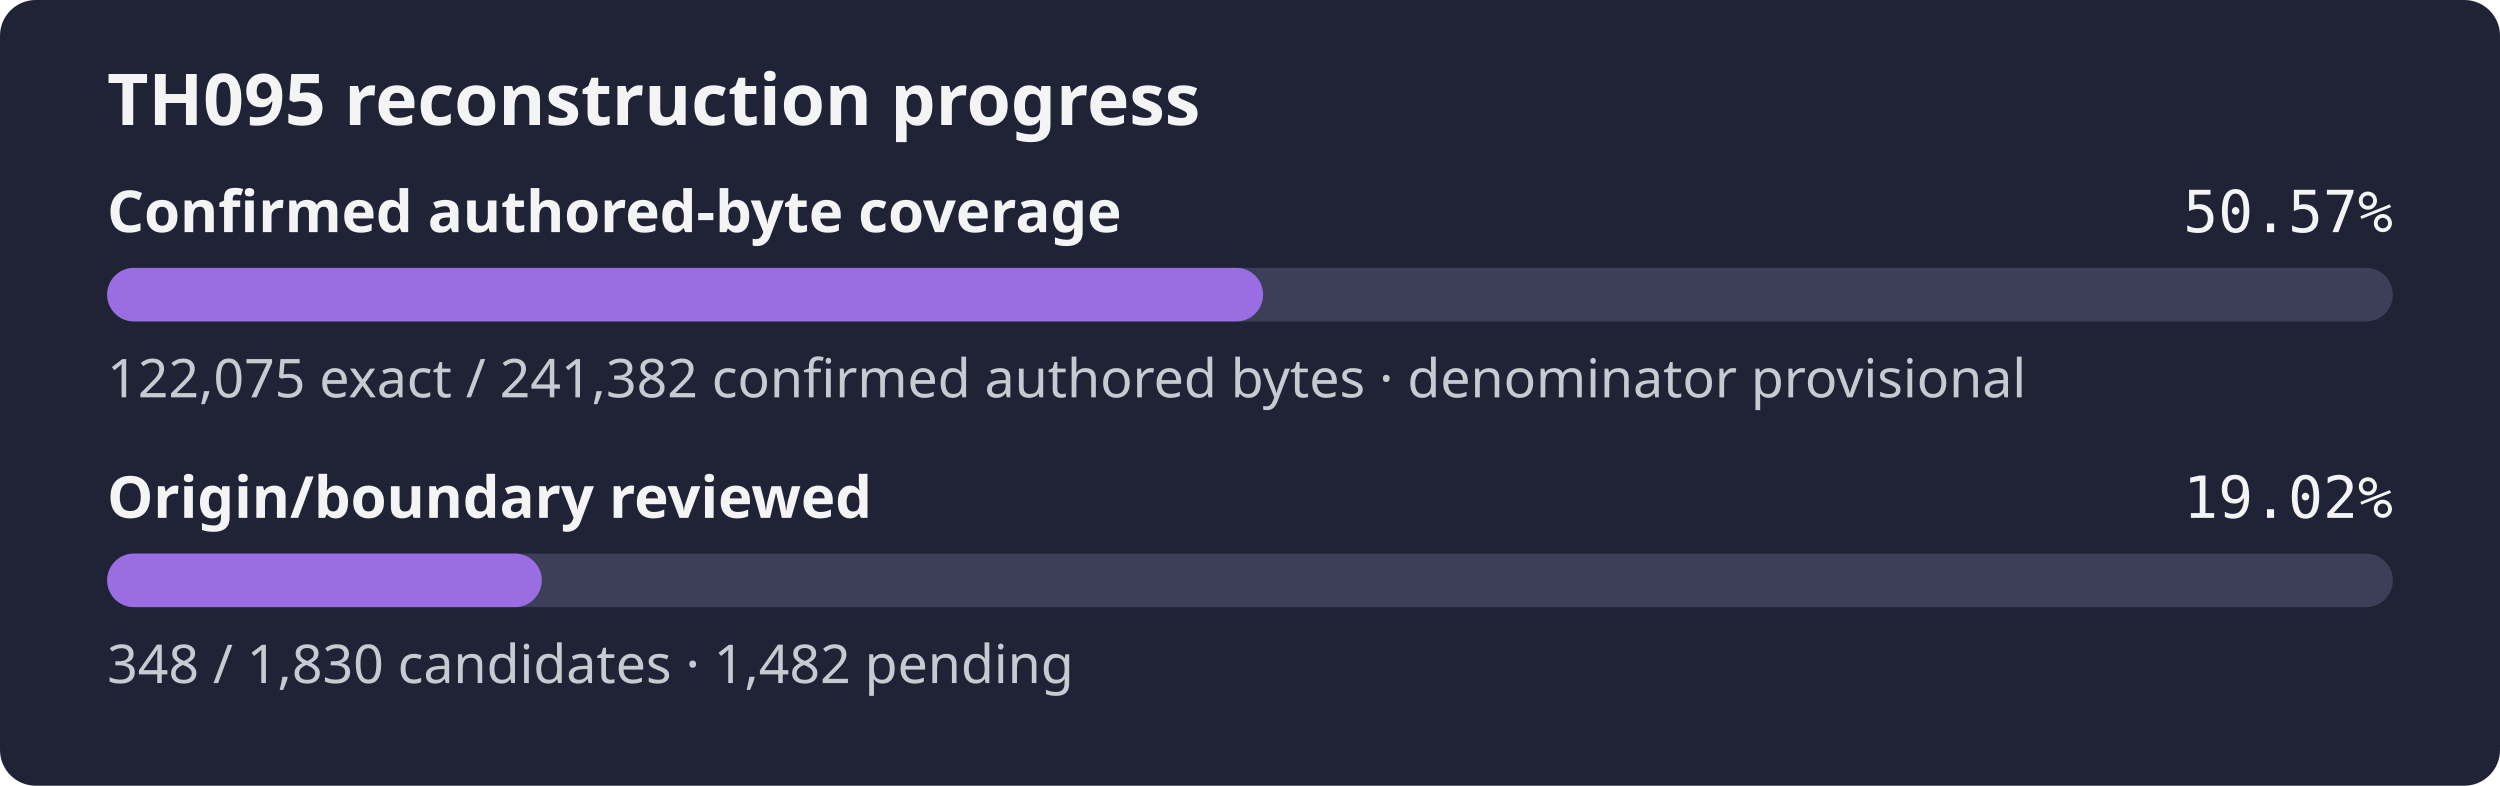
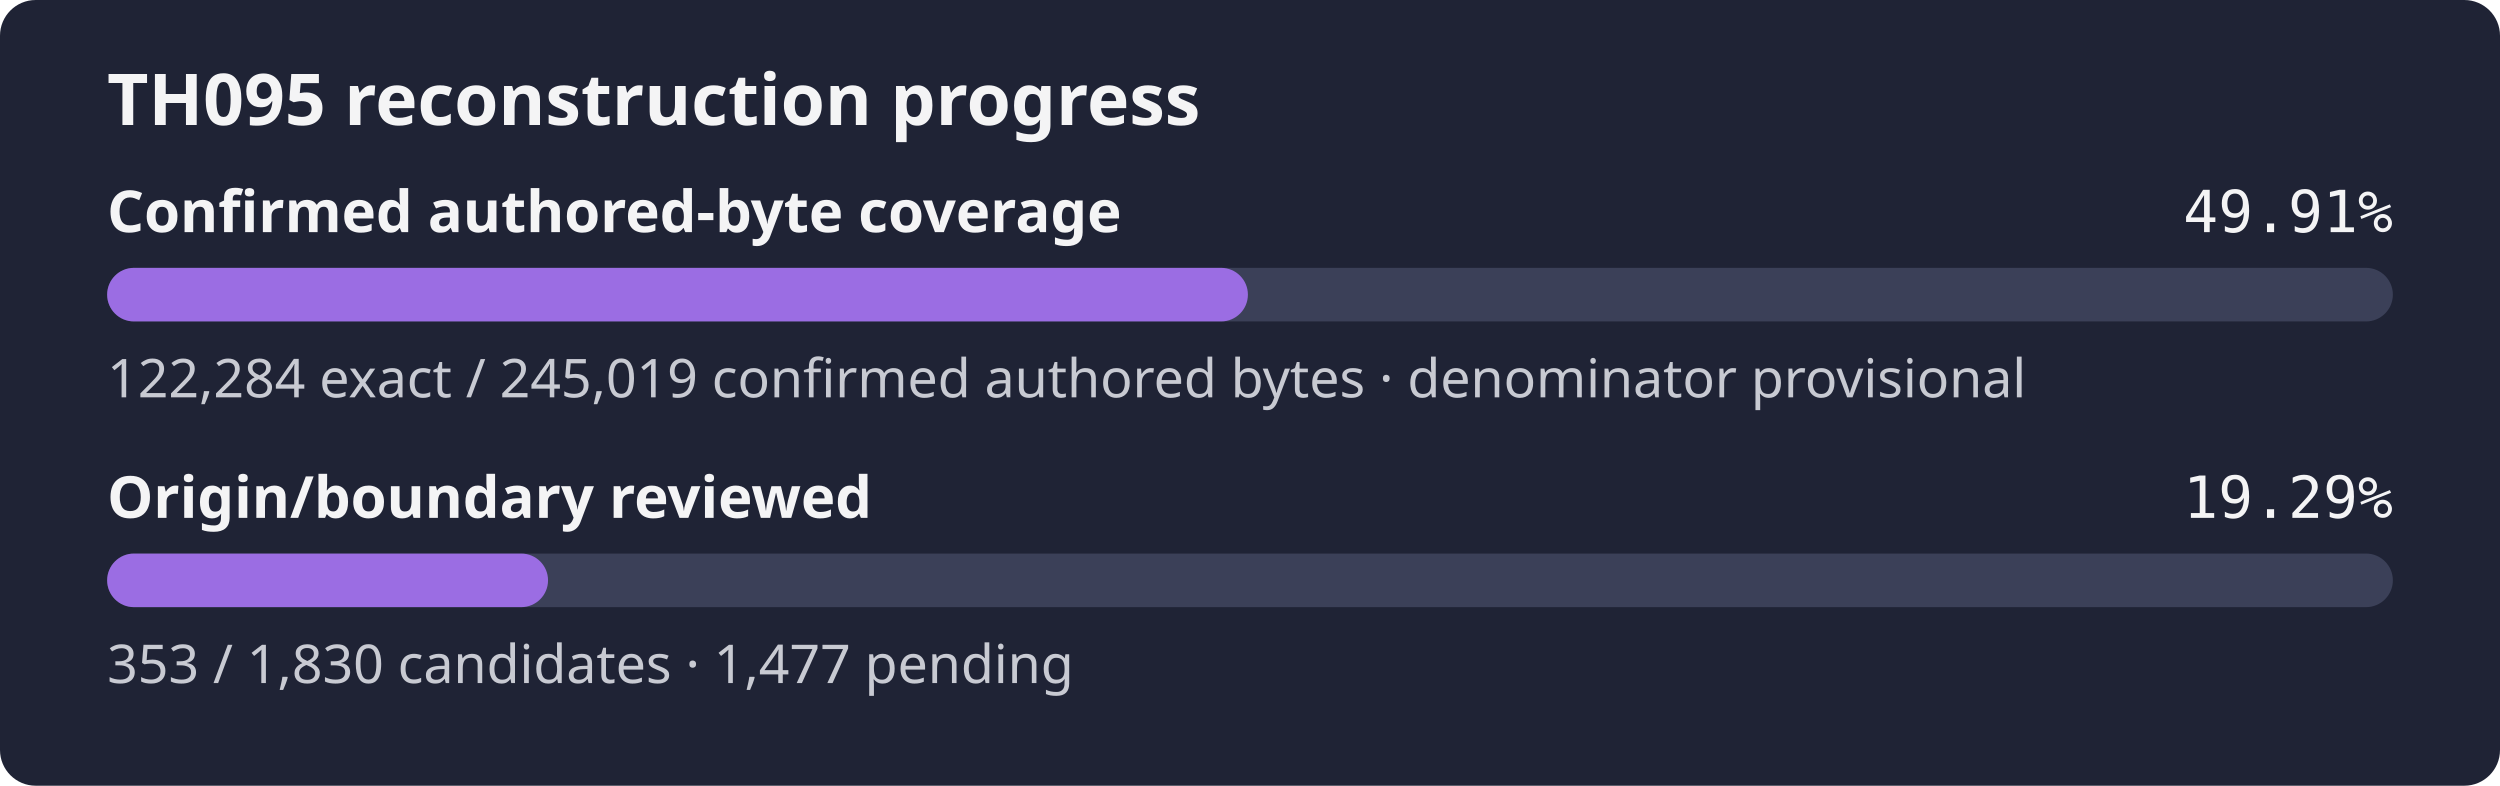
- <svg xmlns="http://www.w3.org/2000/svg" width="560" height="176" role="img" aria-label="TH095 reconstruction progress: 50.57% of the confirmed authored-byte set is exact, origin review 19.02%">
+ <svg xmlns="http://www.w3.org/2000/svg" width="560" height="176" role="img" aria-label="TH095 reconstruction progress: 49.91% of the confirmed authored-byte set is exact, origin review 19.29%">
  <rect width="560" height="176" rx="8" fill="#1f2335" />
  <text x="24" y="28" fill="#f4f4f5" font-family="sans-serif" font-size="16" font-weight="600">TH095 reconstruction progress</text>
  <text x="24" y="52" fill="#f4f4f5" font-family="sans-serif" font-size="13" font-weight="600">Confirmed authored-byte coverage</text>
-   <text x="536" y="52" fill="#f4f4f5" text-anchor="end" font-family="monospace" font-size="13">50.57%</text>
+   <text x="536" y="52" fill="#f4f4f5" text-anchor="end" font-family="monospace" font-size="13">49.91%</text>
  <rect x="24" y="60" width="512" height="12" rx="6" fill="#3b4058" />
-   <rect x="24" y="60" width="258.94" height="12" rx="6" fill="#9b6de3" />
-   <text x="24" y="89" fill="#c8cad2" font-family="sans-serif" font-size="12">122,075 exact / 241,382 confirmed authored bytes · denominator provisional</text>
+   <rect x="24" y="60" width="255.53" height="12" rx="6" fill="#9b6de3" />
+   <text x="24" y="89" fill="#c8cad2" font-family="sans-serif" font-size="12">122,284 exact / 245,019 confirmed authored bytes · denominator provisional</text>
  <text x="24" y="116" fill="#f4f4f5" font-family="sans-serif" font-size="13" font-weight="600">Origin/boundary reviewed</text>
-   <text x="536" y="116" fill="#f4f4f5" text-anchor="end" font-family="monospace" font-size="13">19.02%</text>
+   <text x="536" y="116" fill="#f4f4f5" text-anchor="end" font-family="monospace" font-size="13">19.29%</text>
  <rect x="24" y="124" width="512" height="12" rx="6" fill="#3b4058" />
-   <rect x="24" y="124" width="97.36" height="12" rx="6" fill="#9b6de3" />
-   <text x="24" y="153" fill="#c8cad2" font-family="sans-serif" font-size="12">348 / 1,830 candidates · 1,482 pending</text>
+   <rect x="24" y="124" width="98.76" height="12" rx="6" fill="#9b6de3" />
+   <text x="24" y="153" fill="#c8cad2" font-family="sans-serif" font-size="12">353 / 1,830 candidates · 1,477 pending</text>
</svg>
